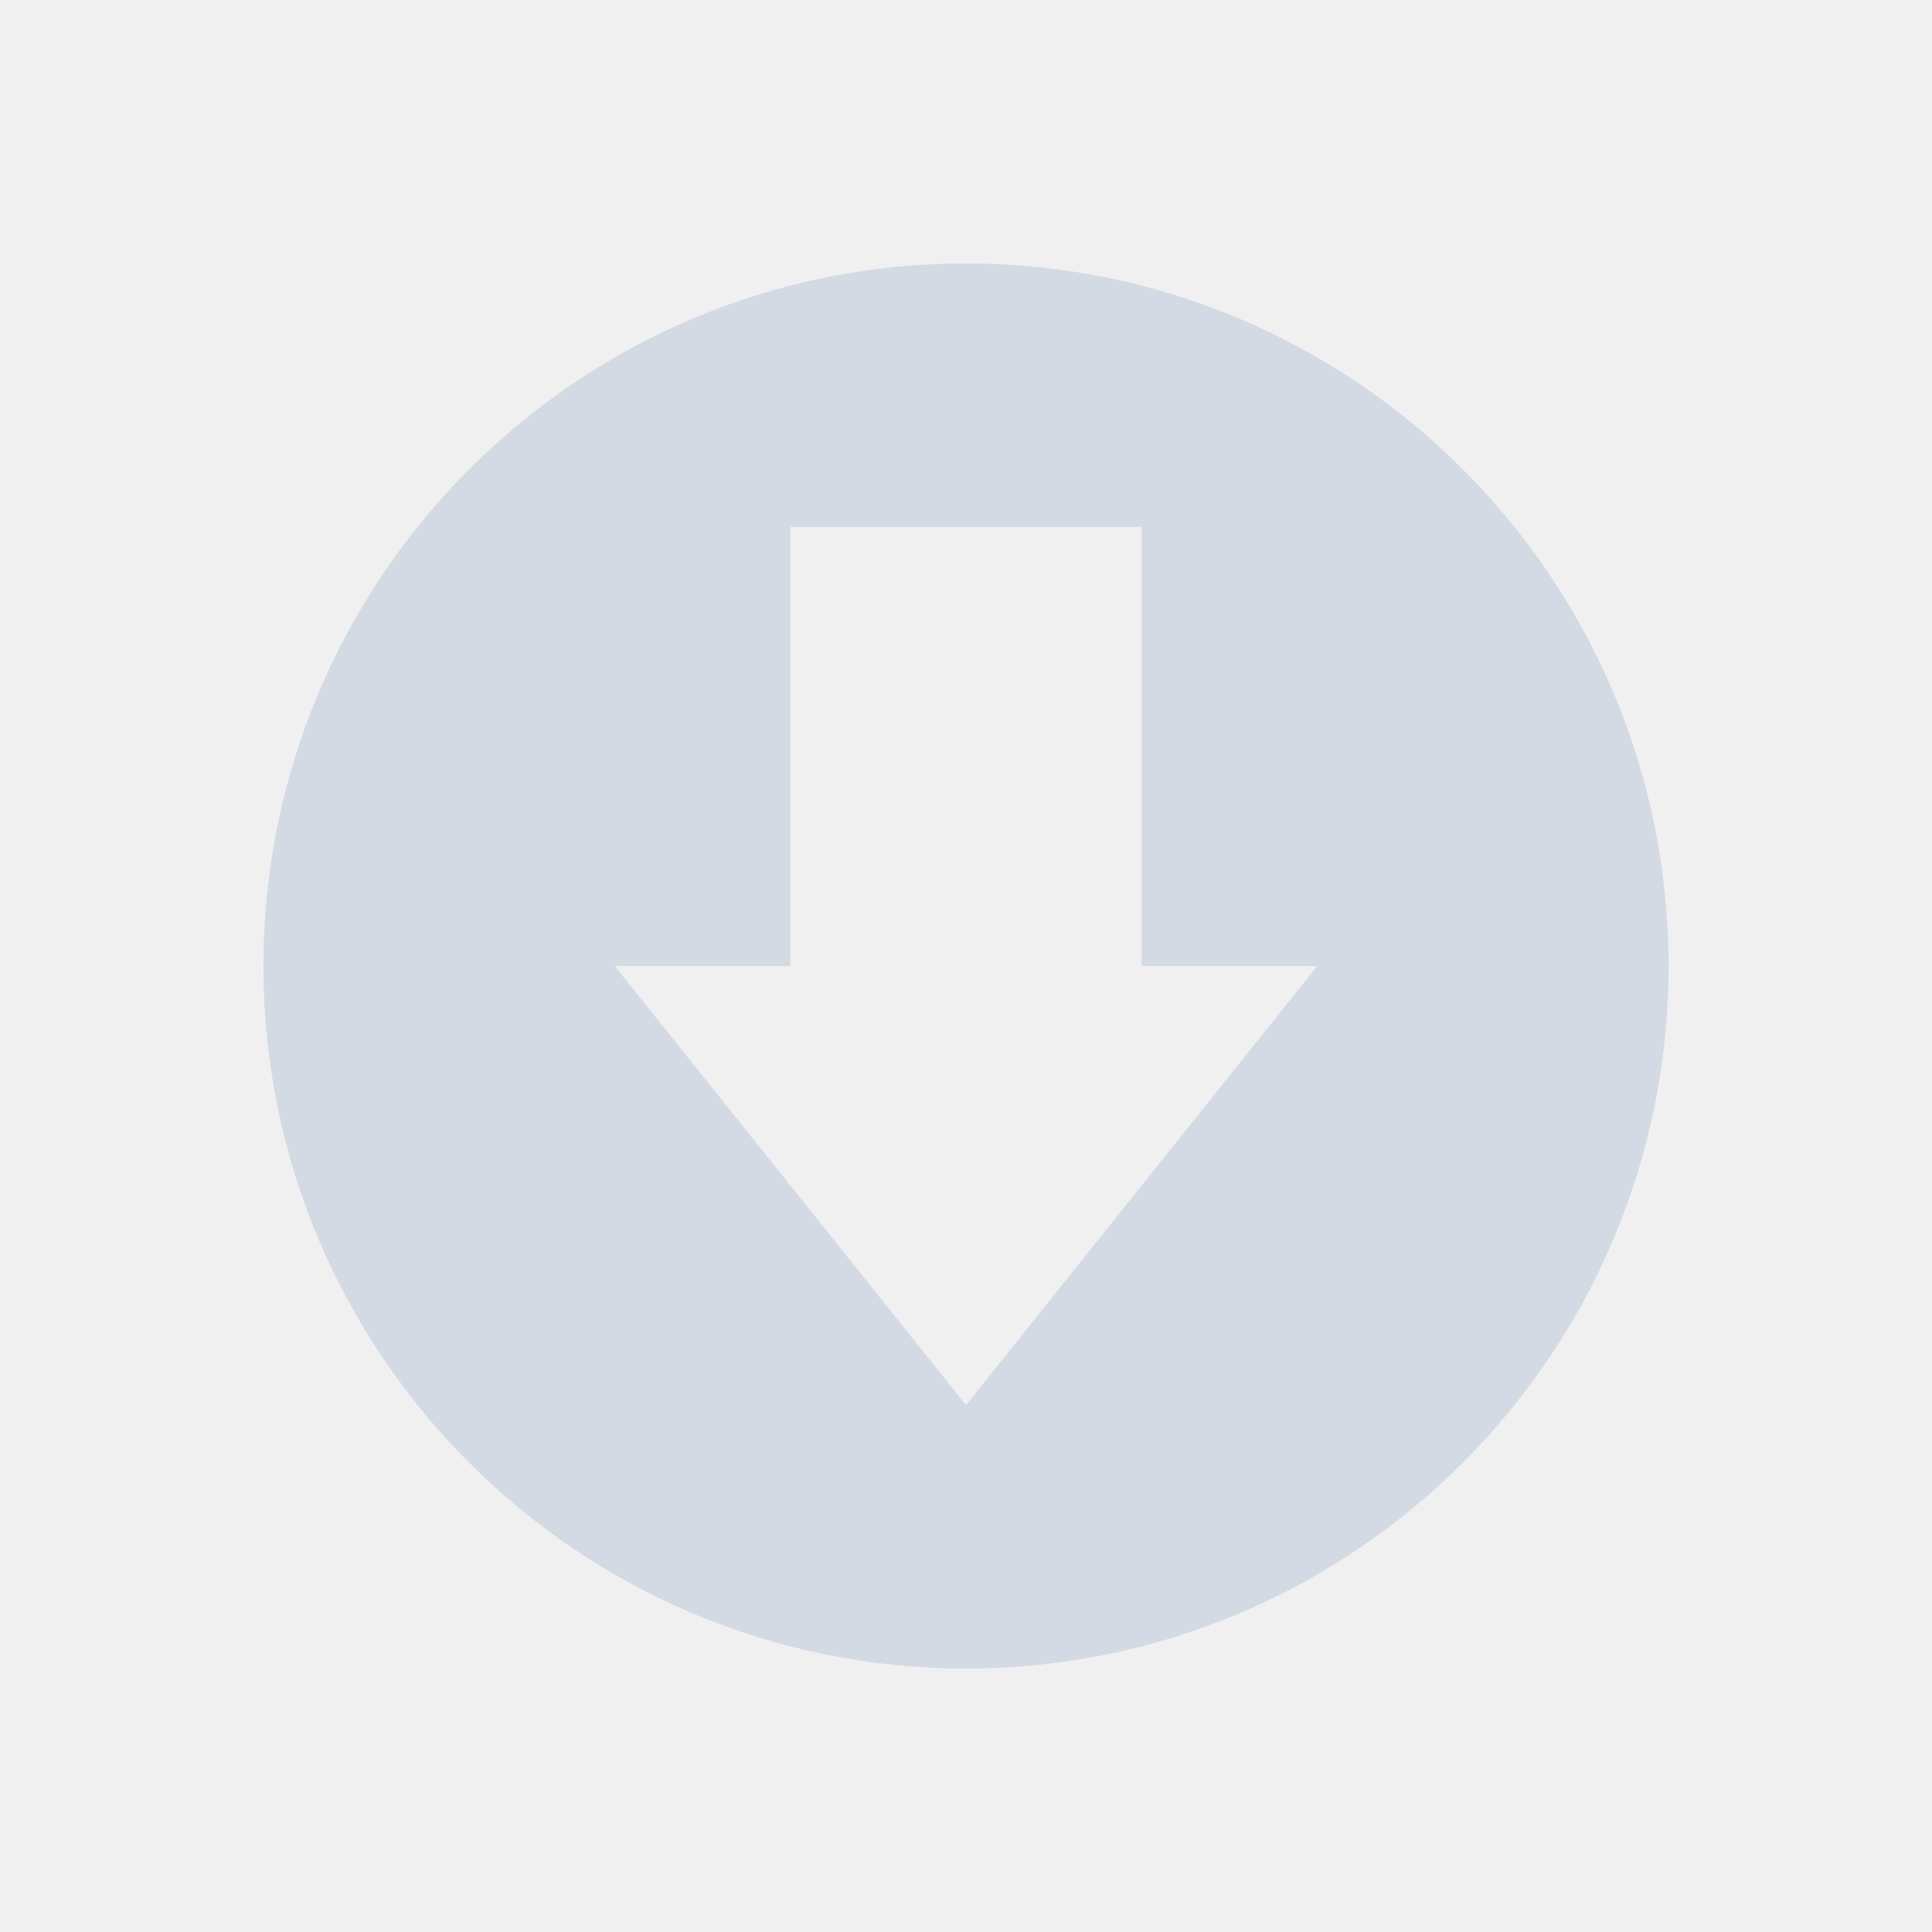
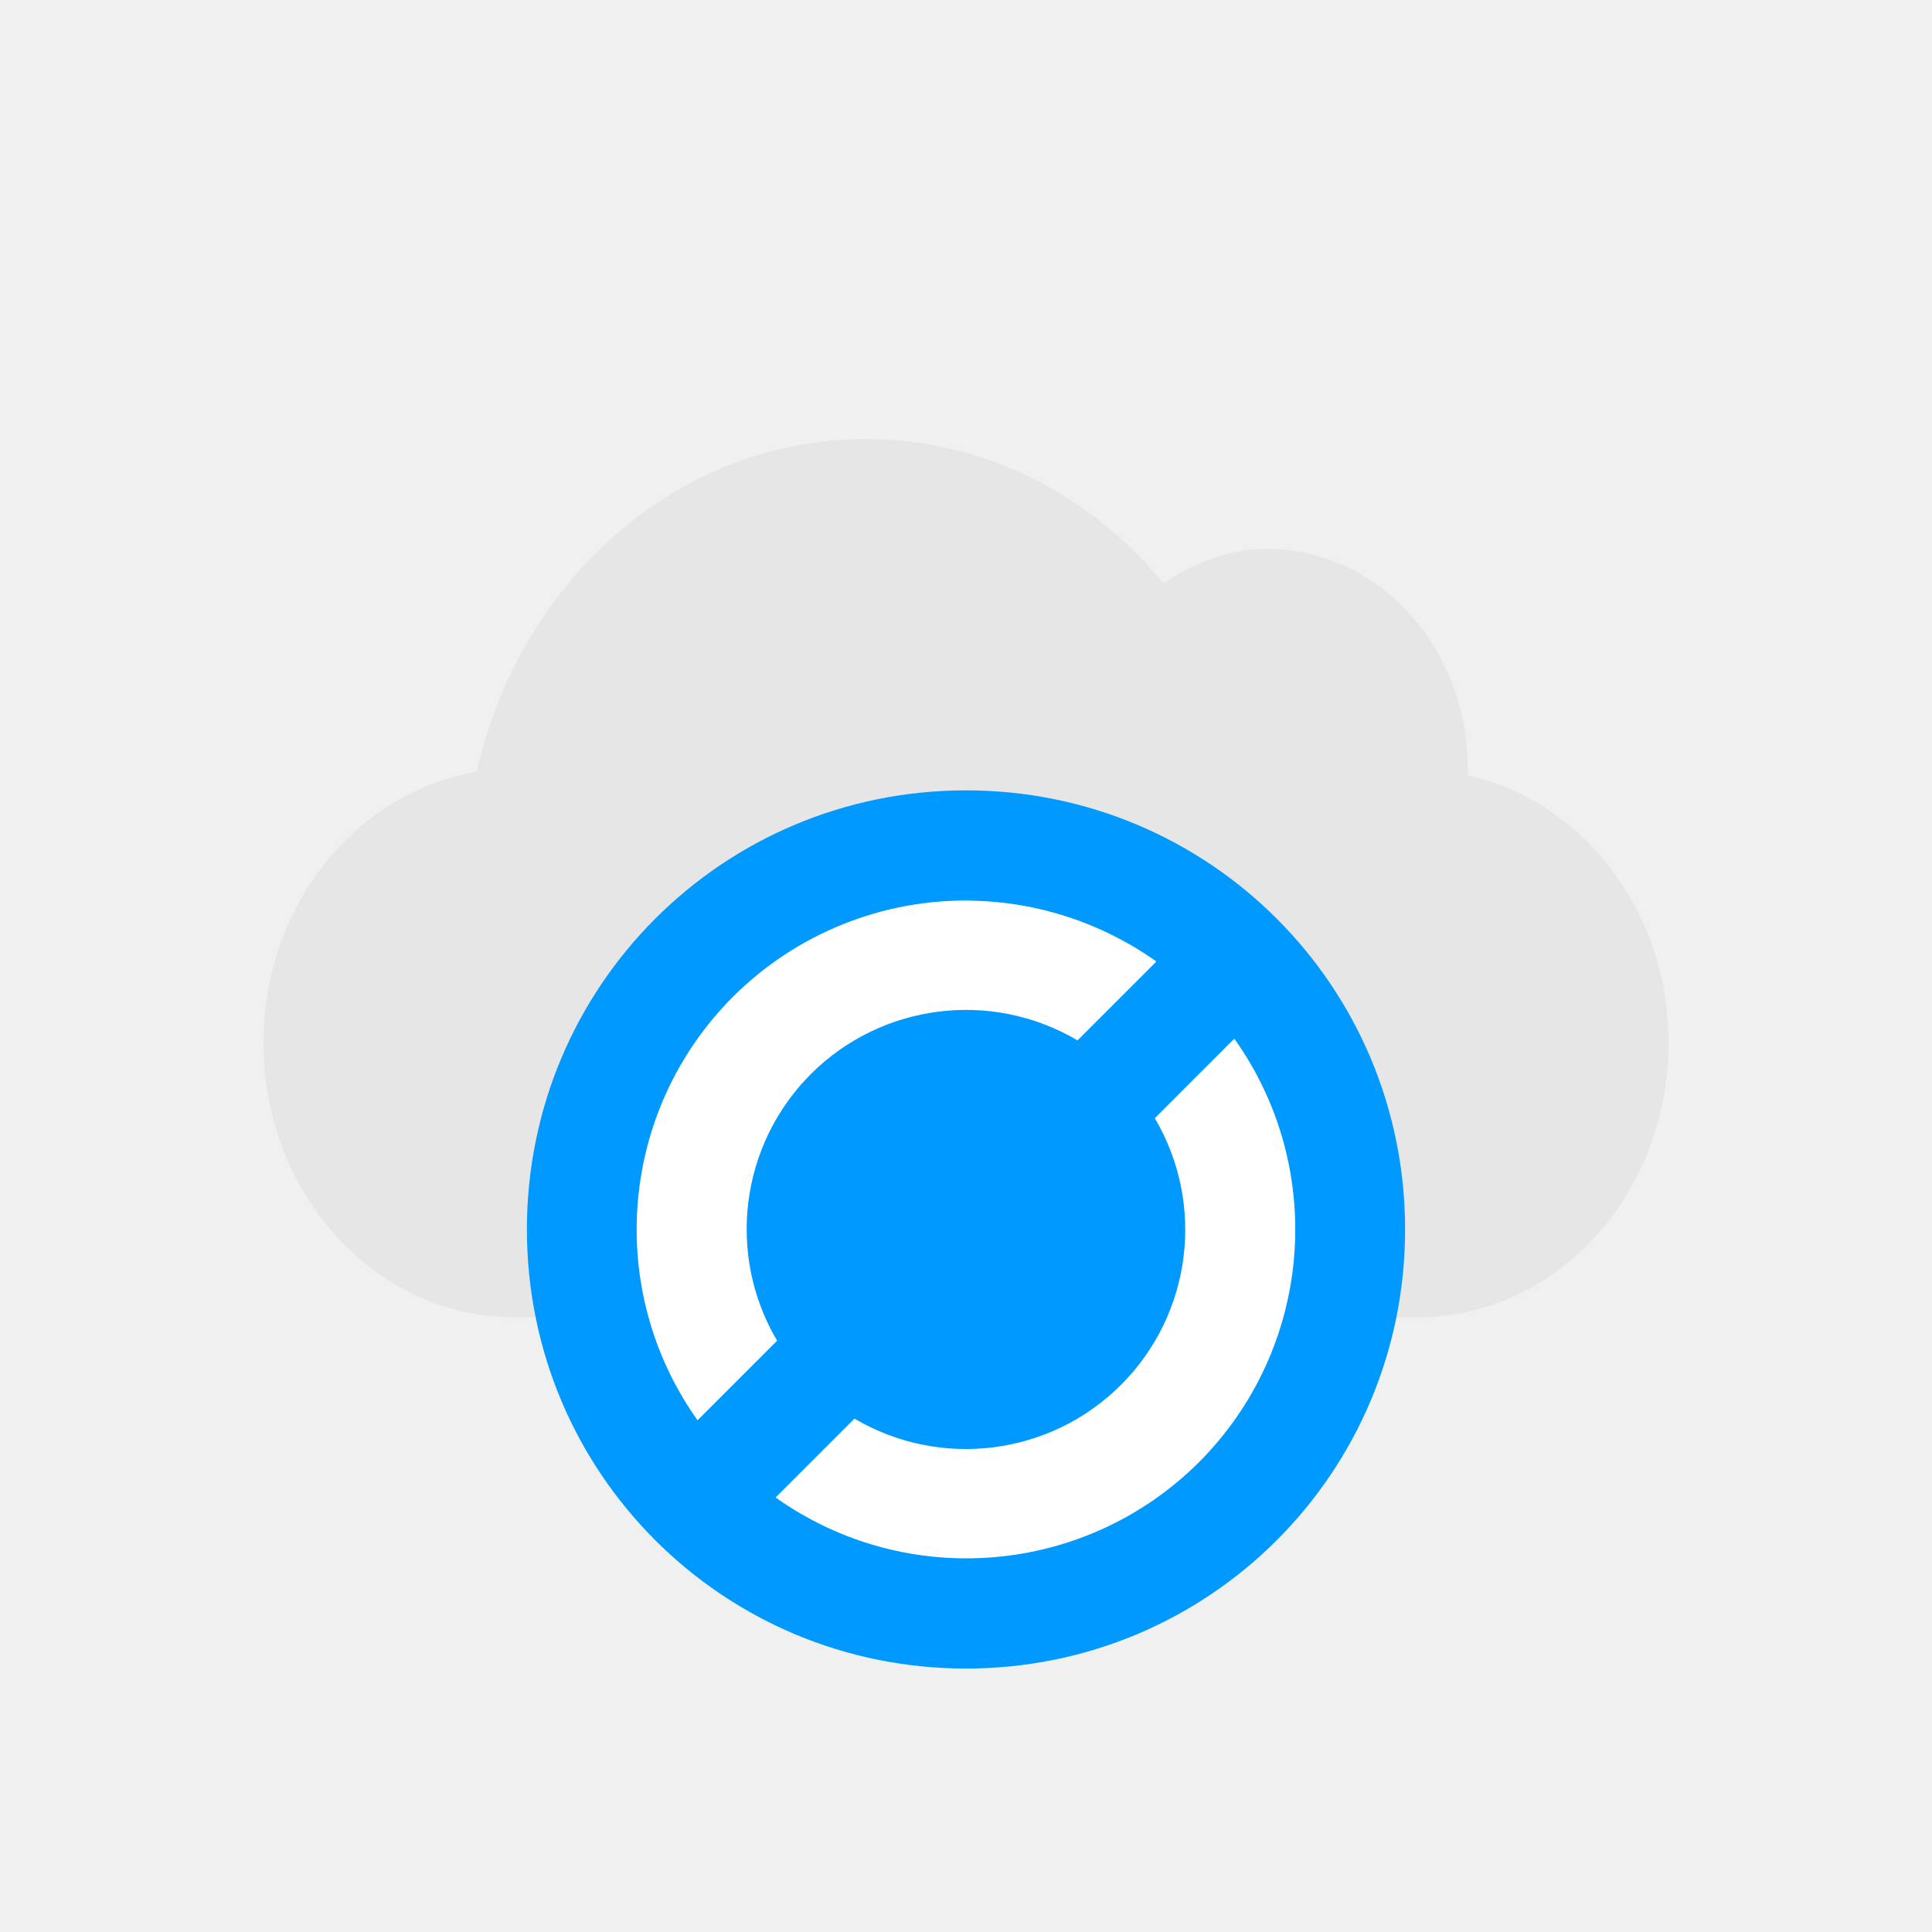
- <svg xmlns="http://www.w3.org/2000/svg" width="22" height="22" version="1.1">
-   <defs>
-     <style id="current-color-scheme" type="text/css">
-    .ColorScheme-Text { color:#d3dae3; } .ColorScheme-Highlight { color:#5294e2; }
-   </style>
+ <svg xmlns="http://www.w3.org/2000/svg" xmlns:xlink="http://www.w3.org/1999/xlink" version="1.0" id="svg2" height="22" width="22">
+   <defs id="defs4">
+     <linearGradient id="linearGradient3171">
+       <stop style="stop-color:#000000;stop-opacity:1;" offset="0" id="stop3173" />
+       <stop style="stop-color:#000000;stop-opacity:0;" offset="1" id="stop3175" />
+     </linearGradient>
+     <linearGradient y2="11" x2="8" y1="11" x1="4.938" gradientUnits="userSpaceOnUse" id="linearGradient3342" xlink:href="#linearGradient3171" />
+     <linearGradient id="linearGradient3266">
+       <stop style="stop-color:#505050;stop-opacity:1;" offset="0" id="stop3268" />
+       <stop style="stop-color:#505050;stop-opacity:0;" offset="1" id="stop3270" />
+     </linearGradient>
+     <linearGradient y2="12.843" x2="4.329" y1="15.657" x1="3.889" gradientTransform="translate(2)" gradientUnits="userSpaceOnUse" id="linearGradient3340" xlink:href="#linearGradient3266" />
+     <linearGradient y2="7.996" x2="3.5" y1="14.031" x1="3.5" gradientUnits="userSpaceOnUse" id="linearGradient3338" xlink:href="#linearGradient3242" />
+     <linearGradient id="linearGradient3242">
+       <stop style="stop-color:#505050;stop-opacity:1;" offset="0" id="stop3244" />
+       <stop id="stop3260" offset="0.5" style="stop-color:#a7a7a7;stop-opacity:1;" />
+       <stop id="stop3250" offset="0.7" style="stop-color:#ffffff;stop-opacity:1;" />
+       <stop style="stop-color:#c8c8c8;stop-opacity:1;" offset="1" id="stop3246" />
+     </linearGradient>
+     <linearGradient y2="7.243" x2="5.525" y1="14.757" x1="7.613" gradientUnits="userSpaceOnUse" id="linearGradient3336" xlink:href="#linearGradient3242" />
+     <linearGradient id="ShadowGradient">
+       <stop id="stop3393" offset="0" style="stop-color:#000000;stop-opacity:1;" />
+       <stop id="stop3395" offset="1" style="stop-color:#000000;stop-opacity:0;" />
+     </linearGradient>
+     <linearGradient id="StandardGradient">
+       <stop id="stop3389" offset="0" style="stop-color:#000000;stop-opacity:1;" />
+       <stop id="stop3391" offset="1" style="stop-color:#646464;stop-opacity:1;" />
+     </linearGradient>
+     <linearGradient gradientUnits="userSpaceOnUse" y2="19.018" x2="9.938" y1="3" x1="9.938" id="linearGradient3381" xlink:href="#StandardGradient" />
+     <linearGradient gradientTransform="translate(0,-1)" gradientUnits="userSpaceOnUse" y2="19.056" x2="9.75" y1="5" x1="9.75" id="linearGradient3782" xlink:href="#StandardGradient" />
+     <linearGradient y2="19.056" x2="9.75" y1="5" x1="9.75" gradientTransform="translate(-9,10)" gradientUnits="userSpaceOnUse" id="linearGradient2400" xlink:href="#StandardGradient" />
+     <linearGradient y2="19.056" x2="9.75" y1="5" x1="9.75" gradientTransform="rotate(45,-4.571068,3.145861)" gradientUnits="userSpaceOnUse" id="linearGradient3174" xlink:href="#StandardGradient" />
+     <linearGradient y2="19.056" x2="9.75" y1="5" x1="9.75" gradientTransform="rotate(90,2.5,9.509822)" gradientUnits="userSpaceOnUse" id="linearGradient3178" xlink:href="#StandardGradient" />
+     <linearGradient y2="19.056" x2="9.75" y1="5" x1="9.75" gradientTransform="rotate(135,5.428932,12.14586)" gradientUnits="userSpaceOnUse" id="linearGradient3182" xlink:href="#StandardGradient" />
+     <linearGradient y2="19.056" x2="9.75" y1="5" x1="9.75" gradientTransform="rotate(180,7.5,14.00982)" gradientUnits="userSpaceOnUse" id="linearGradient3186" xlink:href="#StandardGradient" />
+     <linearGradient y2="19.056" x2="9.75" y1="5" x1="9.75" gradientTransform="rotate(-135,9.571068,15.87378)" gradientUnits="userSpaceOnUse" id="linearGradient3190" xlink:href="#StandardGradient" />
+     <linearGradient y2="19.056" x2="9.75" y1="5" x1="9.75" gradientTransform="rotate(-90,12.5,18.50982)" gradientUnits="userSpaceOnUse" id="linearGradient3194" xlink:href="#StandardGradient" />
+     <linearGradient y2="19.056" x2="9.75" y1="5" x1="9.75" gradientTransform="rotate(-45,19.57107,24.87378)" gradientUnits="userSpaceOnUse" id="linearGradient3198" xlink:href="#StandardGradient" />
+     <linearGradient y2="19.056" x2="9.75" y1="5" x1="9.75" gradientTransform="rotate(45,13.20711,10.5)" gradientUnits="userSpaceOnUse" id="linearGradient3224" xlink:href="#StandardGradient" />
+     <linearGradient y2="19.056" x2="9.75" y1="5" x1="9.75" gradientTransform="translate(-22,-5)" gradientUnits="userSpaceOnUse" id="linearGradient2407" xlink:href="#StandardGradient" />
+     <linearGradient gradientUnits="userSpaceOnUse" y2="15.001" x2="6.701" y1="1" x1="6.701" id="linearGradient3228" xlink:href="#StandardGradient" />
+     <linearGradient gradientTransform="translate(0.04804345,-1.054602)" y2="11" x2="8" y1="11" x1="4.938" gradientUnits="userSpaceOnUse" id="linearGradient2630" xlink:href="#linearGradient3171" />
+     <linearGradient y2="12.843" x2="4.329" y1="15.657" x1="3.889" gradientTransform="translate(2.048043,-1.054602)" gradientUnits="userSpaceOnUse" id="linearGradient2633" xlink:href="#linearGradient3266" />
+     <linearGradient gradientTransform="translate(0.04804345,-1.054602)" y2="7.996" x2="3.5" y1="14.031" x1="3.5" gradientUnits="userSpaceOnUse" id="linearGradient2636" xlink:href="#linearGradient3242" />
+     <linearGradient gradientTransform="translate(0.04804345,-1.054602)" y2="7.243" x2="5.525" y1="14.757" x1="7.613" gradientUnits="userSpaceOnUse" id="linearGradient2639" xlink:href="#linearGradient3242" />
+     <linearGradient y2="7.243" x2="5.525" y1="14.757" x1="7.613" gradientTransform="translate(-2,-3)" gradientUnits="userSpaceOnUse" id="linearGradient2641" xlink:href="#linearGradient3242" />
+     <linearGradient gradientUnits="userSpaceOnUse" y2="15.008" x2="8.438" y1="1" x1="8.438" id="linearGradient3421" xlink:href="#StandardGradient" />
+     <linearGradient gradientTransform="matrix(1.239731,0,0,1,-2.145046,0)" y2="15.008" x2="8.438" y1="1" x1="8.438" gradientUnits="userSpaceOnUse" id="linearGradient2433" xlink:href="#StandardGradient" />
+     <linearGradient gradientTransform="matrix(1.306501,0,0,1,-3.664489,0)" y2="15.008" x2="8.438" y1="1" x1="8.438" gradientUnits="userSpaceOnUse" id="linearGradient2435" xlink:href="#StandardGradient" />
+     <linearGradient gradientTransform="matrix(1.315615,0,0,1,-4.720049,0)" y2="15.008" x2="8.438" y1="1" x1="8.438" gradientUnits="userSpaceOnUse" id="linearGradient2437" xlink:href="#StandardGradient" />
+     <linearGradient y2="15.008" x2="8.438" y1="1" x1="8.438" gradientUnits="userSpaceOnUse" id="linearGradient2898" xlink:href="#StandardGradient" />
+     <linearGradient y2="2.5" x2="16.5" y1="19.543" x1="16.5" gradientTransform="translate(1)" gradientUnits="userSpaceOnUse" id="linearGradient3538" xlink:href="#linearGradient4081" />
+     <linearGradient id="linearGradient4081">
+       <stop id="stop4083" offset="0" style="stop-color:#aaaaaa;stop-opacity:1;" />
+       <stop id="stop4085" offset="1" style="stop-color:#f0f0f0;stop-opacity:1;" />
+     </linearGradient>
+     <linearGradient y2="6.746" x2="10.505" y1="15.281" x1="10.505" gradientTransform="translate(-4,-3)" gradientUnits="userSpaceOnUse" id="linearGradient3542" xlink:href="#linearGradient4081" />
+     <linearGradient id="linearGradient2926">
+       <stop id="stop2928" offset="0" style="stop-color:#aaaaaa;stop-opacity:1;" />
+       <stop id="stop2930" offset="1" style="stop-color:#f0f0f0;stop-opacity:1;" />
+     </linearGradient>
+     <linearGradient y2="4.625" x2="14.525" y1="17.419" x1="14.525" gradientTransform="translate(-4,-3)" gradientUnits="userSpaceOnUse" id="linearGradient3540" xlink:href="#linearGradient4081" />
+     <linearGradient id="linearGradient2933">
+       <stop id="stop2935" offset="0" style="stop-color:#aaaaaa;stop-opacity:1;" />
+       <stop id="stop2937" offset="1" style="stop-color:#f0f0f0;stop-opacity:1;" />
+     </linearGradient>
+     <linearGradient xlink:href="#linearGradient4081" id="linearGradient2942" gradientUnits="userSpaceOnUse" gradientTransform="translate(-4,-3)" x1="16.5" y1="19.543" x2="16.5" y2="2.5" />
+     <linearGradient y2="2.5" x2="16.5" y1="19.543" x1="16.5" gradientTransform="translate(-4,-3)" gradientUnits="userSpaceOnUse" id="linearGradient2945" xlink:href="#linearGradient4081" />
+     <linearGradient y2="2.5" x2="16.5" y1="19.543" x1="16.5" gradientTransform="matrix(1,0,0,0.9435237,-4,-2.375231)" gradientUnits="userSpaceOnUse" id="linearGradient2948" xlink:href="#linearGradient4081" />
+     <linearGradient y2="15.008" x2="8.438" y1="1" x1="8.438" gradientUnits="userSpaceOnUse" id="linearGradient2950" xlink:href="#StandardGradient" />
+     <linearGradient gradientTransform="translate(0,1)" y2="15.008" x2="8.438" y1="1" x1="8.438" gradientUnits="userSpaceOnUse" id="linearGradient3729" xlink:href="#StandardGradient" />
+     <linearGradient y2="15.008" x2="8.438" y1="1" x1="8.438" gradientUnits="userSpaceOnUse" id="linearGradient3731" xlink:href="#StandardGradient" />
+     <linearGradient gradientUnits="userSpaceOnUse" y2="18.319" x2="7.19" y1="6.955" x1="7.19" gradientTransform="scale(1.146726,0.8720476)" id="StandardGradient-1">
+       <stop id="stop3280" offset="0" style="stop-color:#000000;stop-opacity:0.863;" />
+       <stop id="stop3282" offset="1" style="stop-color:#000000;stop-opacity:0.471;" />
+     </linearGradient>
+     <linearGradient xlink:href="#StandardGradient-1" id="linearGradient3785" gradientUnits="userSpaceOnUse" gradientTransform="matrix(1.146726,0,0,0.8720476,2.519674,8.538319)" x1="7.19" y1="6.955" x2="7.19" y2="18.319" />
+     <linearGradient y2="15.008" x2="8.438" y1="1" x1="8.438" gradientUnits="userSpaceOnUse" id="linearGradient3804" xlink:href="#StandardGradient-1" />
+     <linearGradient gradientTransform="translate(0,1)" y2="15.008" x2="8.438" y1="1" x1="8.438" gradientUnits="userSpaceOnUse" id="linearGradient3808" xlink:href="#StandardGradient-1" />
+     <linearGradient y2="15.008" x2="8.438" y1="1" x1="8.438" gradientUnits="userSpaceOnUse" id="linearGradient3812" xlink:href="#StandardGradient-1" />
+     <linearGradient gradientTransform="translate(-20)" y2="15.008" x2="8.438" y1="1" x1="8.438" gradientUnits="userSpaceOnUse" id="linearGradient3817" xlink:href="#StandardGradient-1" />
+     <clipPath id="clipPath3824" clipPathUnits="userSpaceOnUse">
+       <path id="path3826" d="M -20,0 V 16 H -4 V 0 Z M -7.625,1 C -5.996,2.929 -5,5.343 -5,8 c 1e-6,2.708 -1.032,5.179 -2.719,7.125 l -1.5,-1.25 c 1.364,-1.613 2.188,-3.652 2.188,-5.875 0,-2.164 -0.763,-4.157 -2.062,-5.75 z M -9.812,2.844 C -8.663,4.274 -8,6.068 -8,8 c 0,1.988 -0.723,3.804 -1.938,5.25 l -1.5,-1.281 C -10.54,10.862 -10,9.501 -10,8 -10,6.556 -10.507,5.241 -11.344,4.156 Z M -15,3.969 v 8 L -17,10 h -1.5 C -18.777,10 -19,9.777 -19,9.5 v -3 C -19,6.223 -18.777,6 -18.5,6 H -17 Z M -12.062,4.75 C -11.393,5.666 -11,6.804 -11,8 c 0,1.259 -0.42,2.432 -1.156,3.375 L -13.688,10.062 C -13.264,9.47 -13,8.769 -13,8 -13,7.282 -13.219,6.63 -13.594,6.062 Z" style="display:inline;fill:#ff00ff;fill-opacity:1;stroke:none" />
+     </clipPath>
+     <linearGradient gradientUnits="userSpaceOnUse" y2="20.117" x2="11" y1="3" x1="11" id="linearGradient3750" xlink:href="#StandardGradient-6" />
+     <linearGradient gradientUnits="userSpaceOnUse" y2="18.974" x2="10.71" y1="1.996" x1="10.71" gradientTransform="matrix(0.9984539,0,0,0.9984539,-0.0459776,0.05767558)" id="StandardGradient-6">
+       <stop id="stop3277" offset="0" style="stop-color:#000000;stop-opacity:0.863;" />
+       <stop id="stop3279" offset="1" style="stop-color:#000000;stop-opacity:0.471;" />
+     </linearGradient>
+     <linearGradient y2="20.117" x2="11" y1="3" x1="11" gradientTransform="matrix(0.7774459,0,0,0.7712153,-0.5548917,-0.3761043)" gradientUnits="userSpaceOnUse" id="linearGradient2953" xlink:href="#StandardGradient-6" />
+     <linearGradient y2="20.117" x2="11" y1="3" x1="11" gradientTransform="matrix(0.7774459,0,0,0.7712153,-0.5548917,-1.376104)" gradientUnits="userSpaceOnUse" id="linearGradient2955" xlink:href="#StandardGradient-6" />
+     <linearGradient y2="20.117" x2="11" y1="3" x1="11" gradientTransform="matrix(0.7774459,0,0,0.7712153,-0.5548917,-0.3761043)" gradientUnits="userSpaceOnUse" id="linearGradient3732" xlink:href="#StandardGradient-6" />
+     <linearGradient y2="20.117" x2="11" y1="3" x1="11" gradientTransform="matrix(0.7774459,0,0,0.7712153,-0.5548917,-1.376104)" gradientUnits="userSpaceOnUse" id="linearGradient3736" xlink:href="#StandardGradient-6" />
+     <linearGradient y2="20.117" x2="11" y1="3" x1="11" gradientTransform="matrix(0.7774459,0,0,0.7712153,-20.55489,-1.376104)" gradientUnits="userSpaceOnUse" id="linearGradient3741" xlink:href="#StandardGradient-6" />
+     <clipPath id="clipPath3748" clipPathUnits="userSpaceOnUse">
+       <path id="path3750" d="M -20,0 V 16 H -4 V 0 Z M -15.5,1.469 -12,3.938 -8.5,1.469 -5,3.938 -8.5,6.625 -5,8.969 -12,14 -19,8.969 -15.5,6.625 -19,3.938 Z" style="display:inline;fill:#ff00ff;fill-opacity:1;stroke:none" />
+     </clipPath>
+     <clipPath id="clipPath3806" clipPathUnits="userSpaceOnUse">
+       <path id="path3808" d="M -20,0 V 16 H -4 V 0 Z m 14.281,1 c 0.183,0 0.365,0.084 0.5,0.219 0.269,0.269 0.269,0.731 0,1 L -8.031,5 v 1.531 a 0.528,0.526 0 0 1 -0.156,0.375 L -10.156,8.875 a 0.528,0.526 0 0 1 -0.062,0.031 l -2.688,-2.688 a 0.528,0.526 0 0 1 0,-0.031 0.528,0.526 0 0 1 0.031,-0.031 l 1.969,-1.969 a 0.528,0.526 0 0 1 0.375,-0.156 H -9 l 2.781,-2.812 C -6.084,1.084 -5.901,1 -5.719,1 Z m -8.125,6.125 a 0.528,0.526 0 0 1 0.031,0 l 2.688,2.688 a 0.528,0.526 0 0 1 0,0.031 0.528,0.526 0 0 1 -0.031,0.031 L -13.125,11.844 A 0.528,0.526 0 0 1 -13.5,12 h -1.531 l -2.781,2.812 c -0.269,0.269 -0.731,0.269 -1,0 -0.269,-0.269 -0.269,-0.731 0,-1 L -16,11.031 V 9.5 a 0.528,0.526 0 0 1 0.156,-0.375 L -13.875,7.156 A 0.528,0.526 0 0 1 -13.844,7.125 Z" style="display:inline;fill:#ff00ff;fill-opacity:1;stroke:none" />
+     </clipPath>
+     <linearGradient gradientTransform="translate(-20)" y2="8.948" x2="10.974" y1="1.082" x1="10.974" gradientUnits="userSpaceOnUse" id="linearGradient3849" xlink:href="#StandardGradient-6" />
+     <clipPath id="clipPath3856" clipPathUnits="userSpaceOnUse">
+       <path id="path3858" d="M -20,0 V 16 H -4 V 0 Z m 14.281,1 c 0.183,0 0.365,0.084 0.5,0.219 0.269,0.269 0.269,0.731 0,1 L -8.031,5 v 1.531 a 0.528,0.526 0 0 1 -0.156,0.375 L -10.156,8.875 a 0.528,0.526 0 0 1 -0.062,0.031 l -2.688,-2.688 a 0.528,0.526 0 0 1 0,-0.031 0.528,0.526 0 0 1 0.031,-0.031 l 1.969,-1.969 a 0.528,0.526 0 0 1 0.375,-0.156 H -9 l 2.781,-2.812 C -6.084,1.084 -5.901,1 -5.719,1 Z" style="display:inline;fill:#ff00ff;fill-opacity:1;stroke:none" />
+     </clipPath>
  </defs>
-   <g transform="translate(-624 -502)">
-     <path style="fill:currentColor" class="ColorScheme-Text" d="m11 3c-4.418 0-8 3.582-8 8s3.582 8 8 8 8-3.582 8-8-3.582-8-8-8zm-2 3h4v5h2l-4 5c0 0-4-5-4-5h2z" transform="translate(624 502)" />
+   <g transform="translate(3,4)" id="layer1">
+     <path id="path3888" d="m 6.857,1 c -2.145,0 -3.936,1.61 -4.429,3.789 C 1.056,5.017 0,6.31 0,7.875 0,9.601 1.279,11 2.857,11 H 13.143 C 14.721,11 16,9.601 16,7.875 c 0,-1.51 -0.984,-2.755 -2.286,-3.047 7.43e-4,-0.026 0,-0.052 0,-0.078 0,-1.381 -1.023,-2.5 -2.286,-2.5 -0.434,0 -0.833,0.161 -1.179,0.391 C 9.413,1.628 8.203,1 6.857,1 Z" style="color:#000000;display:inline;overflow:visible;visibility:visible;fill:#e6e6e6;fill-opacity:1;fill-rule:nonzero;stroke:none;stroke-width:1.195;marker:none;enable-background:accumulate" />
  </g>
+   <path style="fill:#0099ff;fill-opacity:1;stroke:none;stroke-width:1.25" d="m 11,9 c -2.77,0 -5,2.23 -5,5 0,2.77 2.23,5 5,5 2.77,0 5,-2.23 5,-5 0,-2.77 -2.23,-5 -5,-5 z" class="ColorScheme-Highlight" id="path6-3" />
+   <path style="opacity:1;fill:#ffffff;stroke-width:1.25" d="m 11.063,10.255 a 3.75,3.75 0 0 0 -2.715,1.094 3.75,3.75 0 0 0 -0.405,4.824 L 8.849,15.267 A 2.5,2.5 0 0 1 9.232,12.232 2.5,2.5 0 0 1 12.27,11.847 l 0.898,-0.898 a 3.75,3.75 0 0 0 -2.104,-0.693 z m 2.993,1.572 -0.906,0.906 a 2.5,2.5 0 0 1 -0.383,3.035 2.5,2.5 0 0 1 -3.037,0.386 l -0.898,0.898 a 3.75,3.75 0 0 0 4.819,-0.4 3.75,3.75 0 0 0 0.405,-4.824 z" id="path8-6" />
</svg>
